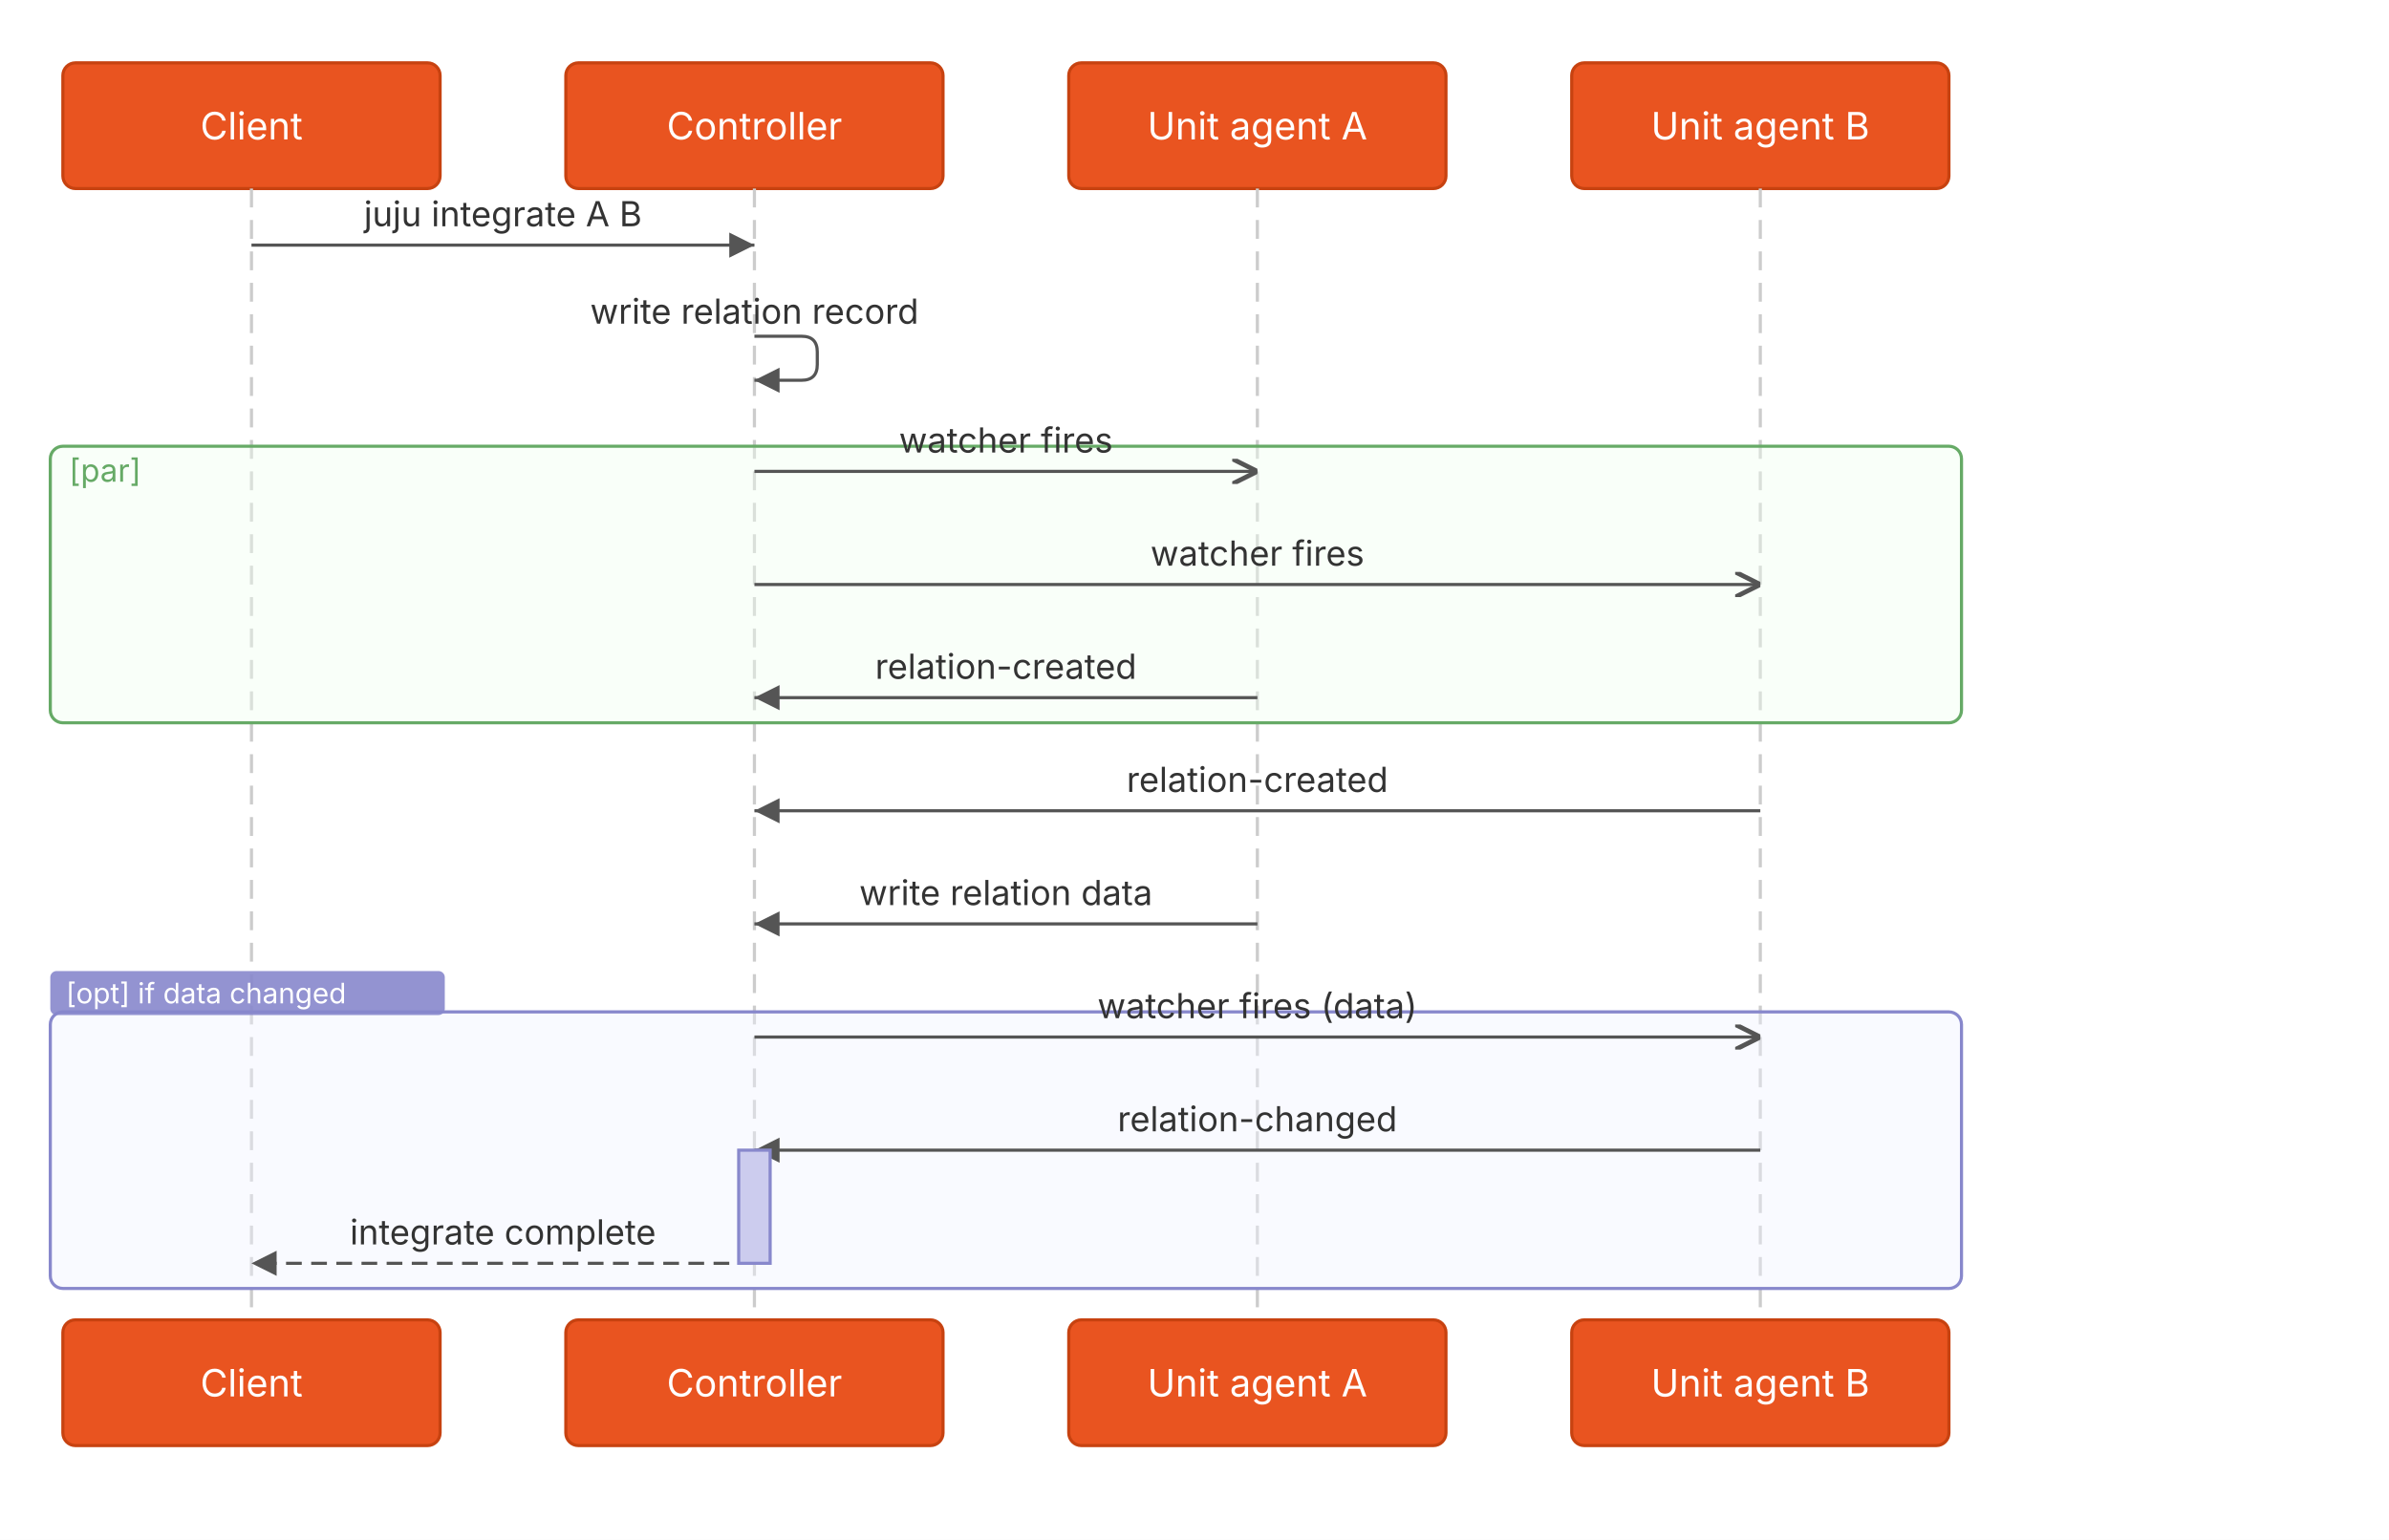
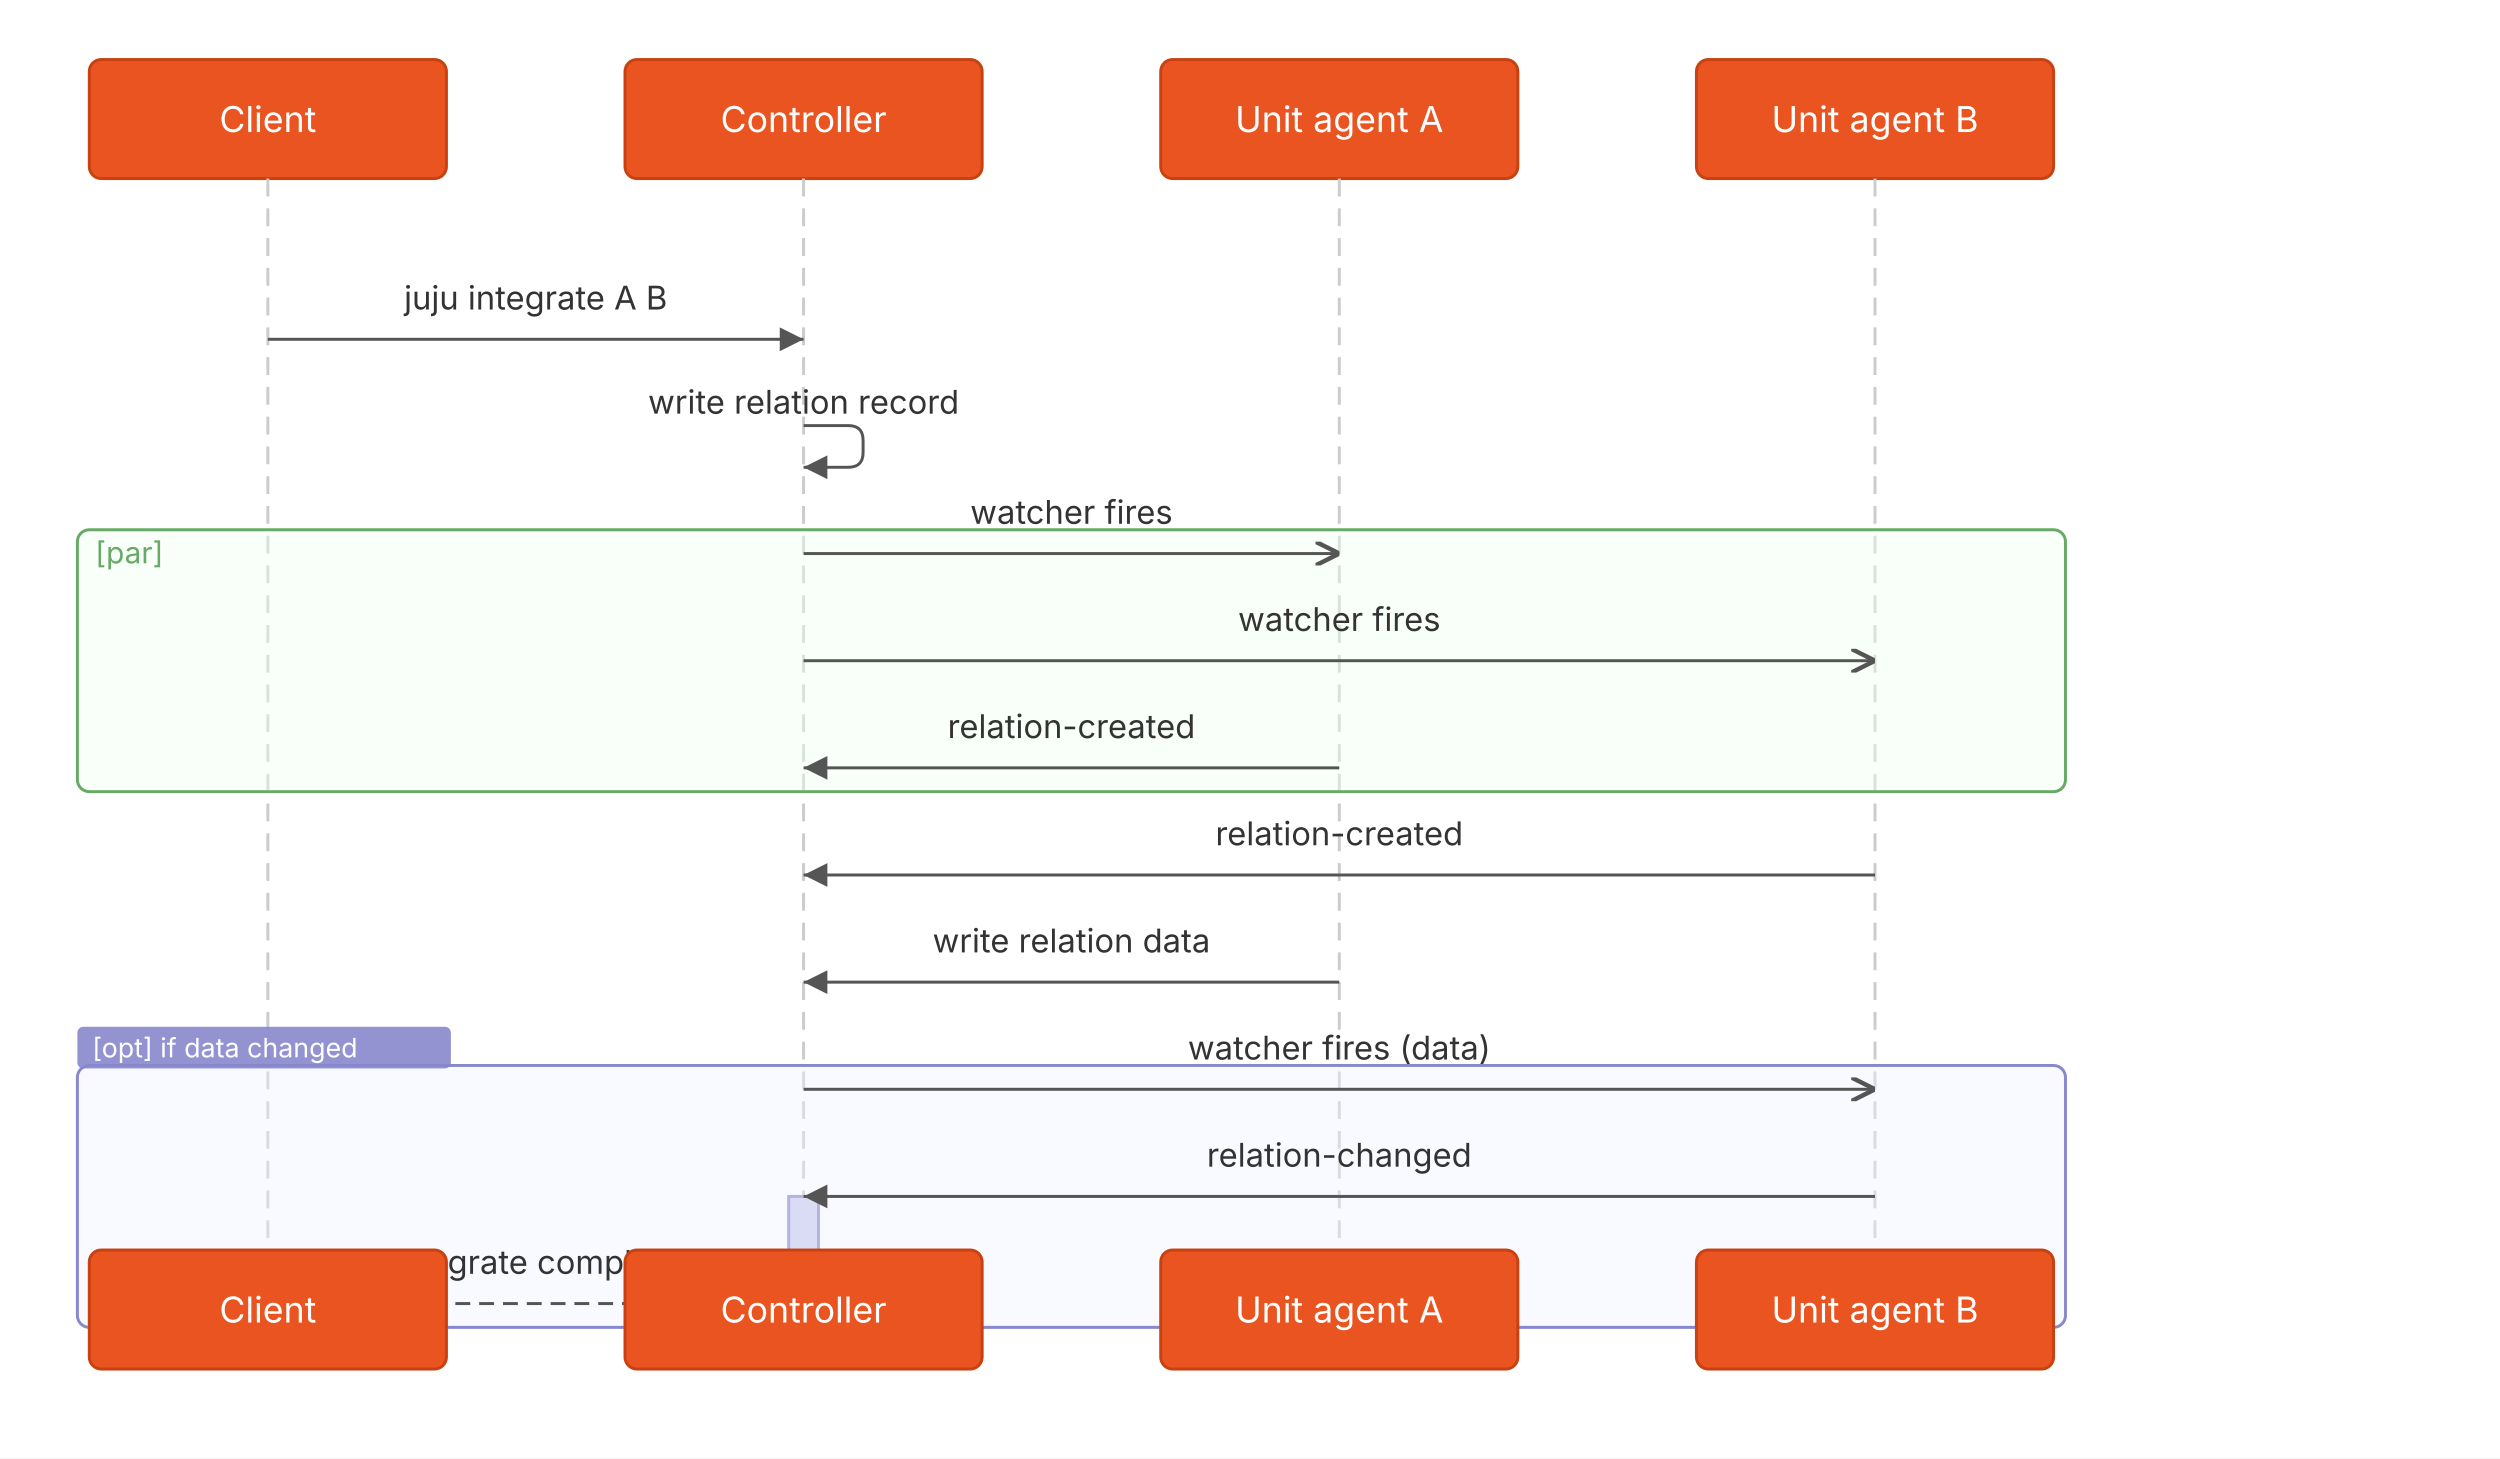
- <svg xmlns="http://www.w3.org/2000/svg" width="760" height="490" viewBox="0 0 760 490">
+ <svg xmlns="http://www.w3.org/2000/svg" width="840" height="490" viewBox="0 0 840 490">
  <defs>
    <marker markerWidth="8" markerHeight="8" viewBox="0 0 8 8" orient="auto" id="seq-arrow" refX="8" refY="4.0">
      <path d="M0,0 L8,4.0 L0,8 Z" fill="#555555" />
    </marker>
    <marker markerWidth="8" markerHeight="8" viewBox="0 0 8 8" orient="auto" id="seq-arrow-open" refX="8" refY="4.0">
      <path d="M0,0 L8,4.0 L0,8" fill="none" stroke="#555555" stroke-width="1.5" />
    </marker>
  </defs>
-   <rect x="0" y="0" width="760" height="490" fill="#FFFFFF" />
+   <rect x="0" y="0" width="840" height="490" fill="#FFFFFF" />
  <g>
-     <rect x="20.0" y="20" width="120" height="40" fill="#E95420" stroke="#C74210" stroke-width="1" rx="4" ry="4" />
-     <text x="80.0" y="40.0" font-size="12" font-family="'Ubuntu Sans', Ubuntu, system-ui, -apple-system, sans-serif" fill="#FFFFFF" text-anchor="middle" dominant-baseline="central">Client</text>
-     <path d="M80.0,60 L80.0,420" stroke="#CCCCCC" stroke-width="1" stroke-dasharray="6,4" />
-     <rect x="180.0" y="20" width="120" height="40" fill="#E95420" stroke="#C74210" stroke-width="1" rx="4" ry="4" />
-     <text x="240.0" y="40.0" font-size="12" font-family="'Ubuntu Sans', Ubuntu, system-ui, -apple-system, sans-serif" fill="#FFFFFF" text-anchor="middle" dominant-baseline="central">Controller</text>
-     <path d="M240.0,60 L240.0,420" stroke="#CCCCCC" stroke-width="1" stroke-dasharray="6,4" />
-     <rect x="340.0" y="20" width="120" height="40" fill="#E95420" stroke="#C74210" stroke-width="1" rx="4" ry="4" />
-     <text x="400.0" y="40.0" font-size="12" font-family="'Ubuntu Sans', Ubuntu, system-ui, -apple-system, sans-serif" fill="#FFFFFF" text-anchor="middle" dominant-baseline="central">Unit agent A</text>
-     <path d="M400.0,60 L400.0,420" stroke="#CCCCCC" stroke-width="1" stroke-dasharray="6,4" />
-     <rect x="500.0" y="20" width="120" height="40" fill="#E95420" stroke="#C74210" stroke-width="1" rx="4" ry="4" />
-     <text x="560.0" y="40.0" font-size="12" font-family="'Ubuntu Sans', Ubuntu, system-ui, -apple-system, sans-serif" fill="#FFFFFF" text-anchor="middle" dominant-baseline="central">Unit agent B</text>
-     <path d="M560.0,60 L560.0,420" stroke="#CCCCCC" stroke-width="1" stroke-dasharray="6,4" />
-     <path d="M80.0,78.0 L240.0,78.0" stroke="#555555" stroke-width="1" marker-end="url(#seq-arrow)" />
-     <text x="160.0" y="68.0" font-size="11" font-family="'Ubuntu Sans', Ubuntu, system-ui, -apple-system, sans-serif" fill="#333333" text-anchor="middle" dominant-baseline="central">juju integrate A B</text>
-     <path d="M 240.0,107.0 L 255.0,107.0 Q 260.0,107.0 260.0,112.0 L 260.0,116.0 Q 260.0,121.0 255.0,121.0 L 240.0,121.0" fill="none" stroke="#555555" stroke-width="1" marker-end="url(#seq-arrow)" />
-     <text x="240.0" y="99.0" font-size="11" font-family="'Ubuntu Sans', Ubuntu, system-ui, -apple-system, sans-serif" fill="#333333" text-anchor="middle" dominant-baseline="central">write relation record</text>
-     <rect x="16.0" y="142.0" width="608.0" height="88" fill="#F0FFF0" stroke="#66AA66" stroke-width="1" rx="4" ry="4" fill-opacity="0.4" />
-     <text x="22.0" y="146.0" font-size="10" font-family="'Ubuntu Sans', Ubuntu, system-ui, -apple-system, sans-serif" fill="#66AA66" dominant-baseline="hanging">[par]</text>
-     <path d="M240.0,150.0 L400.0,150.0" stroke="#555555" stroke-width="1" marker-end="url(#seq-arrow-open)" />
-     <text x="320.0" y="140.0" font-size="11" font-family="'Ubuntu Sans', Ubuntu, system-ui, -apple-system, sans-serif" fill="#333333" text-anchor="middle" dominant-baseline="central">watcher fires</text>
-     <path d="M240.0,186.0 L560.0,186.0" stroke="#555555" stroke-width="1" marker-end="url(#seq-arrow-open)" />
-     <text x="400.0" y="176.0" font-size="11" font-family="'Ubuntu Sans', Ubuntu, system-ui, -apple-system, sans-serif" fill="#333333" text-anchor="middle" dominant-baseline="central">watcher fires</text>
-     <path d="M400.0,222.0 L240.0,222.0" stroke="#555555" stroke-width="1" marker-end="url(#seq-arrow)" />
-     <text x="320.0" y="212.0" font-size="11" font-family="'Ubuntu Sans', Ubuntu, system-ui, -apple-system, sans-serif" fill="#333333" text-anchor="middle" dominant-baseline="central">relation-created</text>
-     <path d="M560.0,258.0 L240.0,258.0" stroke="#555555" stroke-width="1" marker-end="url(#seq-arrow)" />
-     <text x="400.0" y="248.0" font-size="11" font-family="'Ubuntu Sans', Ubuntu, system-ui, -apple-system, sans-serif" fill="#333333" text-anchor="middle" dominant-baseline="central">relation-created</text>
-     <path d="M400.0,294.0 L240.0,294.0" stroke="#555555" stroke-width="1" marker-end="url(#seq-arrow)" />
-     <text x="320.0" y="284.0" font-size="11" font-family="'Ubuntu Sans', Ubuntu, system-ui, -apple-system, sans-serif" fill="#333333" text-anchor="middle" dominant-baseline="central">write relation data</text>
-     <rect x="16.0" y="322.0" width="608.0" height="88" fill="#F0F4FF" stroke="#8888CC" stroke-width="1" rx="4" ry="4" fill-opacity="0.4" />
-     <rect x="16.0" y="309.0" width="125.5" height="14" fill="#8888CC" stroke="none" rx="2" ry="2" fill-opacity="0.9" />
-     <text x="21.0" y="316.0" font-size="9" font-family="'Ubuntu Sans', Ubuntu, system-ui, -apple-system, sans-serif" fill="#FFFFFF" dominant-baseline="central">[opt] if data changed</text>
-     <path d="M240.0,330.0 L560.0,330.0" stroke="#555555" stroke-width="1" marker-end="url(#seq-arrow-open)" />
-     <text x="400.0" y="320.0" font-size="11" font-family="'Ubuntu Sans', Ubuntu, system-ui, -apple-system, sans-serif" fill="#333333" text-anchor="middle" dominant-baseline="central">watcher fires (data)</text>
-     <path d="M560.0,366.0 L240.0,366.0" stroke="#555555" stroke-width="1" marker-end="url(#seq-arrow)" />
-     <text x="400.0" y="356.0" font-size="11" font-family="'Ubuntu Sans', Ubuntu, system-ui, -apple-system, sans-serif" fill="#333333" text-anchor="middle" dominant-baseline="central">relation-changed</text>
-     <path d="M240.0,402.0 L80.0,402.0" stroke="#555555" stroke-width="1" marker-end="url(#seq-arrow)" stroke-dasharray="5,3" />
-     <text x="160.0" y="392.0" font-size="11" font-family="'Ubuntu Sans', Ubuntu, system-ui, -apple-system, sans-serif" fill="#333333" text-anchor="middle" dominant-baseline="central">integrate complete</text>
-     <rect x="20.0" y="420" width="120" height="40" fill="#E95420" stroke="#C74210" stroke-width="1" rx="4" ry="4" />
-     <text x="80.0" y="440.0" font-size="12" font-family="'Ubuntu Sans', Ubuntu, system-ui, -apple-system, sans-serif" fill="#FFFFFF" text-anchor="middle" dominant-baseline="central">Client</text>
-     <rect x="180.0" y="420" width="120" height="40" fill="#E95420" stroke="#C74210" stroke-width="1" rx="4" ry="4" />
-     <text x="240.0" y="440.0" font-size="12" font-family="'Ubuntu Sans', Ubuntu, system-ui, -apple-system, sans-serif" fill="#FFFFFF" text-anchor="middle" dominant-baseline="central">Controller</text>
-     <rect x="340.0" y="420" width="120" height="40" fill="#E95420" stroke="#C74210" stroke-width="1" rx="4" ry="4" />
-     <text x="400.0" y="440.0" font-size="12" font-family="'Ubuntu Sans', Ubuntu, system-ui, -apple-system, sans-serif" fill="#FFFFFF" text-anchor="middle" dominant-baseline="central">Unit agent A</text>
-     <rect x="500.0" y="420" width="120" height="40" fill="#E95420" stroke="#C74210" stroke-width="1" rx="4" ry="4" />
-     <text x="560.0" y="440.0" font-size="12" font-family="'Ubuntu Sans', Ubuntu, system-ui, -apple-system, sans-serif" fill="#FFFFFF" text-anchor="middle" dominant-baseline="central">Unit agent B</text>
+     <rect x="30.0" y="20" width="120" height="40" fill="#E95420" stroke="#C74210" stroke-width="1" rx="4" ry="4" />
+     <text x="90.0" y="40.0" font-size="12" font-family="'Ubuntu Sans', Ubuntu, system-ui, -apple-system, sans-serif" fill="#FFFFFF" text-anchor="middle" dominant-baseline="central">Client</text>
+     <path d="M90.0,60 L90.0,420" stroke="#CCCCCC" stroke-width="1" stroke-dasharray="6,4" />
+     <rect x="210.0" y="20" width="120" height="40" fill="#E95420" stroke="#C74210" stroke-width="1" rx="4" ry="4" />
+     <text x="270.0" y="40.0" font-size="12" font-family="'Ubuntu Sans', Ubuntu, system-ui, -apple-system, sans-serif" fill="#FFFFFF" text-anchor="middle" dominant-baseline="central">Controller</text>
+     <path d="M270.0,60 L270.0,420" stroke="#CCCCCC" stroke-width="1" stroke-dasharray="6,4" />
+     <rect x="390.0" y="20" width="120" height="40" fill="#E95420" stroke="#C74210" stroke-width="1" rx="4" ry="4" />
+     <text x="450.0" y="40.0" font-size="12" font-family="'Ubuntu Sans', Ubuntu, system-ui, -apple-system, sans-serif" fill="#FFFFFF" text-anchor="middle" dominant-baseline="central">Unit agent A</text>
+     <path d="M450.0,60 L450.0,420" stroke="#CCCCCC" stroke-width="1" stroke-dasharray="6,4" />
+     <rect x="570.0" y="20" width="120" height="40" fill="#E95420" stroke="#C74210" stroke-width="1" rx="4" ry="4" />
+     <text x="630.0" y="40.0" font-size="12" font-family="'Ubuntu Sans', Ubuntu, system-ui, -apple-system, sans-serif" fill="#FFFFFF" text-anchor="middle" dominant-baseline="central">Unit agent B</text>
+     <path d="M630.0,60 L630.0,420" stroke="#CCCCCC" stroke-width="1" stroke-dasharray="6,4" />
    <g>
-       <rect x="235.0" y="366.0" width="10" height="36.0" fill="#CCCCEE" stroke="#8888CC" stroke-width="1" />
+       <rect x="265.0" y="402" width="10" height="36" fill="#CCCCEE" stroke="#8888CC" stroke-width="1" />
    </g>
+     <path d="M90.0,114 L270.0,114" stroke="#555555" stroke-width="1" marker-end="url(#seq-arrow)" />
+     <text x="180.0" y="100.0" font-size="11" font-family="'Ubuntu Sans', Ubuntu, system-ui, -apple-system, sans-serif" fill="#333333" text-anchor="middle" dominant-baseline="central">juju integrate A B</text>
+     <path d="M 270.0,143.0 L 285.0,143.0 Q 290.0,143.0 290.0,148.0 L 290.0,152.0 Q 290.0,157.0 285.0,157.0 L 270.0,157.0" fill="none" stroke="#555555" stroke-width="1" marker-end="url(#seq-arrow)" />
+     <text x="270.0" y="135.0" font-size="11" font-family="'Ubuntu Sans', Ubuntu, system-ui, -apple-system, sans-serif" fill="#333333" text-anchor="middle" dominant-baseline="central">write relation record</text>
+     <rect x="26.0" y="178" width="668.0" height="88" fill="#F0FFF0" stroke="#66AA66" stroke-width="1" rx="4" ry="4" fill-opacity="0.4" />
+     <text x="32.0" y="182" font-size="10" font-family="'Ubuntu Sans', Ubuntu, system-ui, -apple-system, sans-serif" fill="#66AA66" dominant-baseline="hanging">[par]</text>
+     <path d="M270.0,186 L450.0,186" stroke="#555555" stroke-width="1" marker-end="url(#seq-arrow-open)" />
+     <text x="360.0" y="172.0" font-size="11" font-family="'Ubuntu Sans', Ubuntu, system-ui, -apple-system, sans-serif" fill="#333333" text-anchor="middle" dominant-baseline="central">watcher fires</text>
+     <path d="M270.0,222 L630.0,222" stroke="#555555" stroke-width="1" marker-end="url(#seq-arrow-open)" />
+     <text x="450.0" y="208.0" font-size="11" font-family="'Ubuntu Sans', Ubuntu, system-ui, -apple-system, sans-serif" fill="#333333" text-anchor="middle" dominant-baseline="central">watcher fires</text>
+     <path d="M450.0,258 L270.0,258" stroke="#555555" stroke-width="1" marker-end="url(#seq-arrow)" />
+     <text x="360.0" y="244.0" font-size="11" font-family="'Ubuntu Sans', Ubuntu, system-ui, -apple-system, sans-serif" fill="#333333" text-anchor="middle" dominant-baseline="central">relation-created</text>
+     <path d="M630.0,294 L270.0,294" stroke="#555555" stroke-width="1" marker-end="url(#seq-arrow)" />
+     <text x="450.0" y="280.0" font-size="11" font-family="'Ubuntu Sans', Ubuntu, system-ui, -apple-system, sans-serif" fill="#333333" text-anchor="middle" dominant-baseline="central">relation-created</text>
+     <path d="M450.0,330 L270.0,330" stroke="#555555" stroke-width="1" marker-end="url(#seq-arrow)" />
+     <text x="360.0" y="316.0" font-size="11" font-family="'Ubuntu Sans', Ubuntu, system-ui, -apple-system, sans-serif" fill="#333333" text-anchor="middle" dominant-baseline="central">write relation data</text>
+     <rect x="26.0" y="358" width="668.0" height="88" fill="#F0F4FF" stroke="#8888CC" stroke-width="1" rx="4" ry="4" fill-opacity="0.4" />
+     <rect x="26.0" y="345" width="125.5" height="14" fill="#8888CC" stroke="none" rx="2" ry="2" fill-opacity="0.9" />
+     <text x="31.0" y="352.0" font-size="9" font-family="'Ubuntu Sans', Ubuntu, system-ui, -apple-system, sans-serif" fill="#FFFFFF" dominant-baseline="central">[opt] if data changed</text>
+     <path d="M270.0,366 L630.0,366" stroke="#555555" stroke-width="1" marker-end="url(#seq-arrow-open)" />
+     <text x="450.0" y="352.0" font-size="11" font-family="'Ubuntu Sans', Ubuntu, system-ui, -apple-system, sans-serif" fill="#333333" text-anchor="middle" dominant-baseline="central">watcher fires (data)</text>
+     <path d="M630.0,402 L270.0,402" stroke="#555555" stroke-width="1" marker-end="url(#seq-arrow)" />
+     <text x="450.0" y="388.0" font-size="11" font-family="'Ubuntu Sans', Ubuntu, system-ui, -apple-system, sans-serif" fill="#333333" text-anchor="middle" dominant-baseline="central">relation-changed</text>
+     <path d="M270.0,438 L90.0,438" stroke="#555555" stroke-width="1" marker-end="url(#seq-arrow)" stroke-dasharray="5,3" />
+     <text x="180.0" y="424.0" font-size="11" font-family="'Ubuntu Sans', Ubuntu, system-ui, -apple-system, sans-serif" fill="#333333" text-anchor="middle" dominant-baseline="central">integrate complete</text>
+     <rect x="30.0" y="420" width="120" height="40" fill="#E95420" stroke="#C74210" stroke-width="1" rx="4" ry="4" />
+     <text x="90.0" y="440.0" font-size="12" font-family="'Ubuntu Sans', Ubuntu, system-ui, -apple-system, sans-serif" fill="#FFFFFF" text-anchor="middle" dominant-baseline="central">Client</text>
+     <rect x="210.0" y="420" width="120" height="40" fill="#E95420" stroke="#C74210" stroke-width="1" rx="4" ry="4" />
+     <text x="270.0" y="440.0" font-size="12" font-family="'Ubuntu Sans', Ubuntu, system-ui, -apple-system, sans-serif" fill="#FFFFFF" text-anchor="middle" dominant-baseline="central">Controller</text>
+     <rect x="390.0" y="420" width="120" height="40" fill="#E95420" stroke="#C74210" stroke-width="1" rx="4" ry="4" />
+     <text x="450.0" y="440.0" font-size="12" font-family="'Ubuntu Sans', Ubuntu, system-ui, -apple-system, sans-serif" fill="#FFFFFF" text-anchor="middle" dominant-baseline="central">Unit agent A</text>
+     <rect x="570.0" y="420" width="120" height="40" fill="#E95420" stroke="#C74210" stroke-width="1" rx="4" ry="4" />
+     <text x="630.0" y="440.0" font-size="12" font-family="'Ubuntu Sans', Ubuntu, system-ui, -apple-system, sans-serif" fill="#FFFFFF" text-anchor="middle" dominant-baseline="central">Unit agent B</text>
  </g>
</svg>
